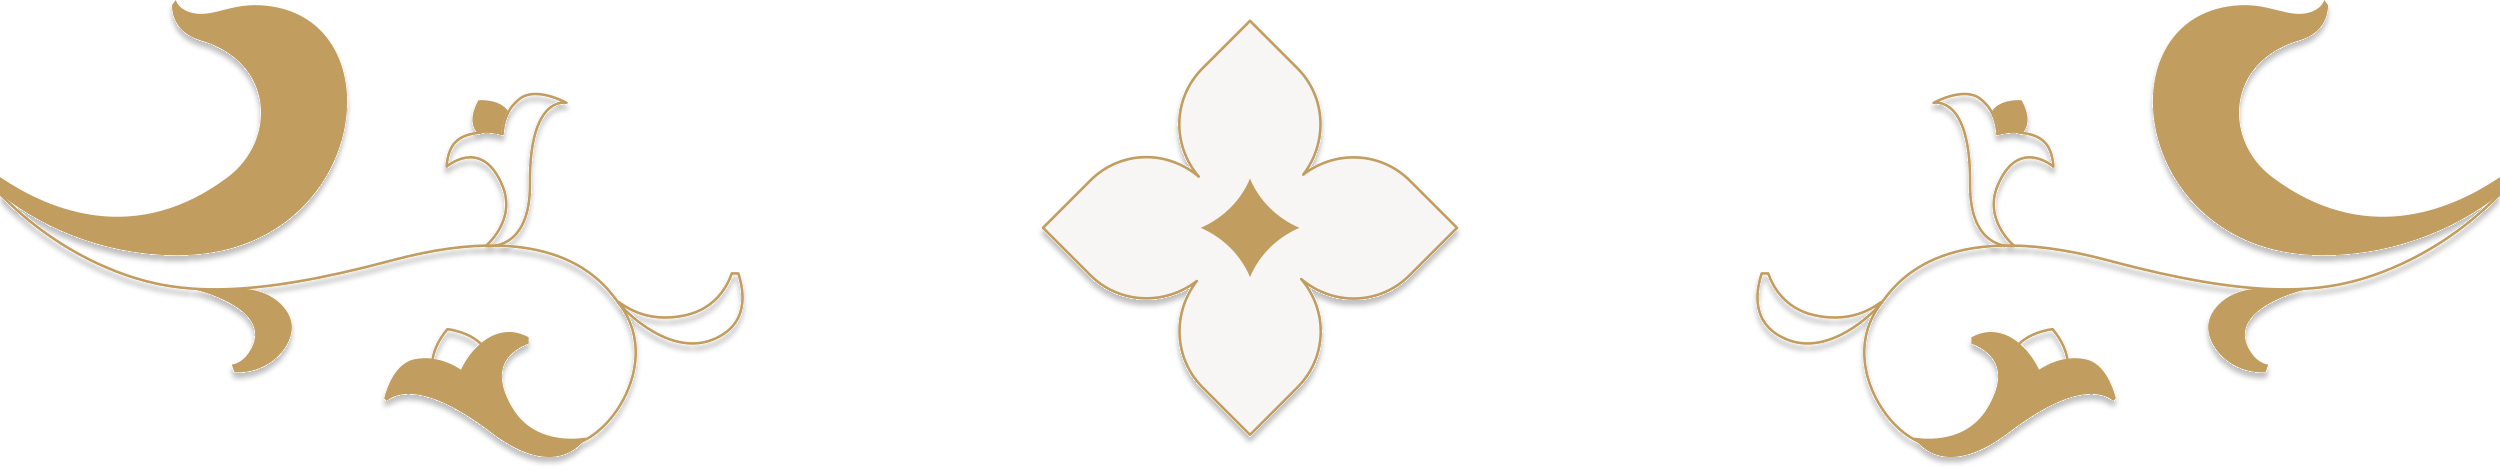
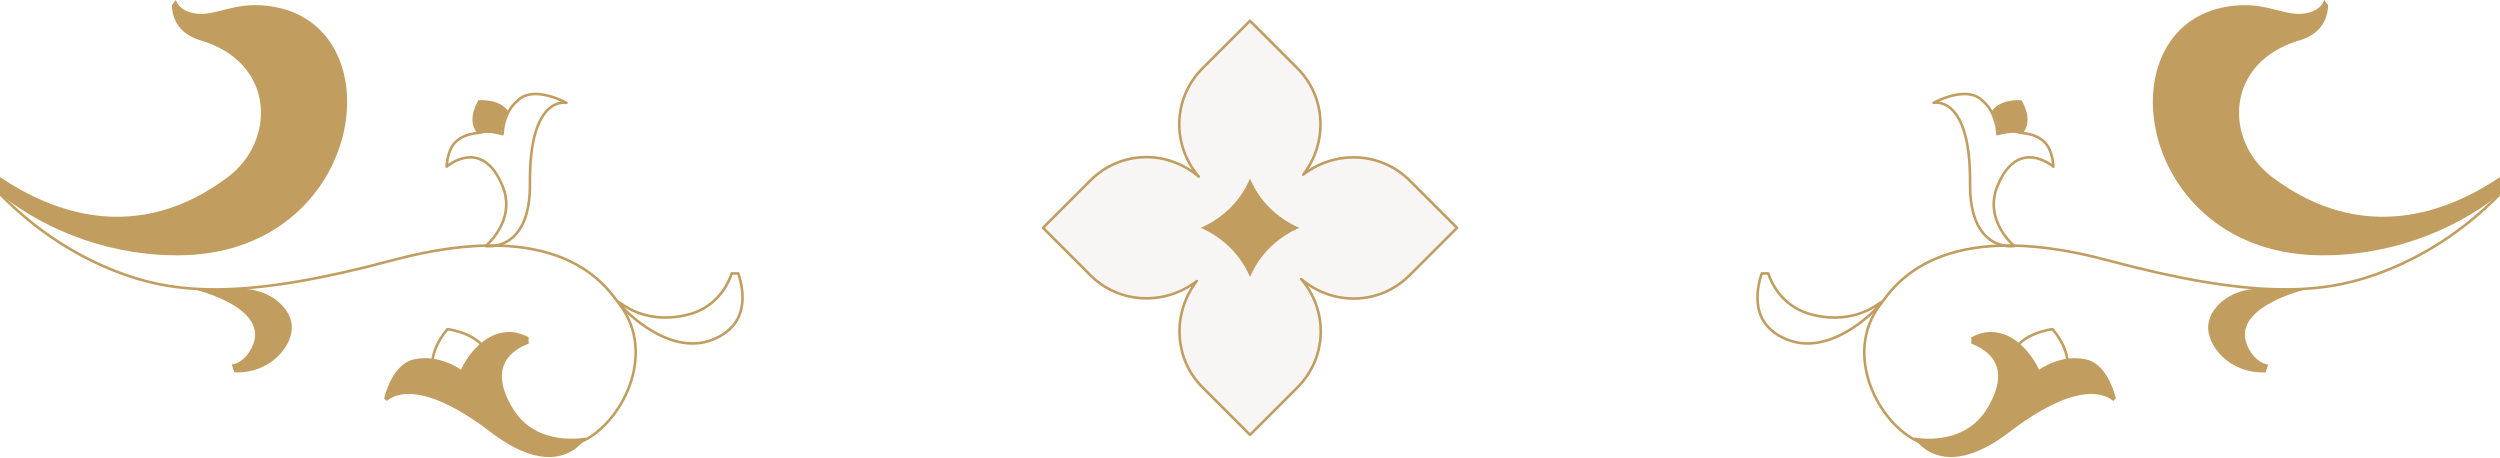
- <svg xmlns="http://www.w3.org/2000/svg" width="1920" height="359" viewBox="0 0 1920 359" fill="none">
-   <g filter="url(#filter0_d_236_8500)">
-     <path d="M333.609 288.791C326.796 271.073 343.686 252.816 343.686 252.816C343.686 252.816 368.657 255.487 375.469 273.205C382.282 290.923 368.043 316.984 368.043 316.984C368.043 316.984 340.422 306.508 333.609 288.791V288.791Z" stroke="#C19D60" stroke-width="2" stroke-linejoin="round" />
-     <path d="M437 342.968C440.403 341.873 443.366 340.622 447 338.969C476.935 325.454 505.108 272.439 476 233.979C466.109 220.888 431.94 164.821 301 199.982C190.509 229.642 137.798 225.773 96 210.981C59.863 198.216 27.506 176.973 0 148.987" stroke="#C19D60" stroke-width="2" stroke-linejoin="round" />
-     <path d="M181 221.98C204.22 219.994 222.271 234.55 224 248.977C225.939 265.297 207.459 287.282 180 285.974L178 279.975C178 279.975 185.193 279.551 191 270.975C214.192 236.893 148 221.98 148 221.98H181Z" fill="#C19D60" />
-     <path d="M377 331.97C429.82 372.316 450 335.969 450 335.969C450 335.969 412.311 343.938 394 313.972C373.431 280.21 395.065 268.031 406 263.976V258.977C401.829 256.884 396.193 254.669 390 254.977C365.995 256.094 354 283.974 354 283.974C354 283.974 337.521 271.676 318 275.975C304.148 279 297.465 296.201 295 305.972L297 307.972C304.78 301.367 326.854 293.736 377 331.97Z" fill="#C19D60" />
-     <path d="M385.116 103.352C385.116 103.352 385.091 94.093 390.147 85.234C390.283 85.371 390.066 85.087 390.147 85.234C383.38 75.468 367.44 76.978 367.44 76.978C367.44 76.978 358.619 90.906 365.387 100.671C365.757 101.197 366.292 102.008 366.708 102.473C368.47 102.276 369.947 101.592 371.635 101.622C378.933 101.648 385.116 103.352 385.116 103.352Z" fill="#C19D60" />
-     <path d="M386 142.987C396.793 169.438 373 188.983 373 188.983C373 188.983 407.476 194.323 407 140.988C406.388 72.32 435 78.993 435 78.993C435 78.993 411.56 65.928 399 75.994C395.694 78.689 392.807 81.74 391 84.993C386.009 93.969 386 102.991 386 102.991C386 102.991 380.312 101.035 373 100.991C371.363 100.947 369.774 101.848 368 101.991C361.432 102.691 354.186 104.139 349 109.99C343.35 116.412 343 127.989 343 127.989C343 127.989 370.218 104.385 386 142.987V142.987Z" stroke="#C19D60" stroke-width="2" stroke-linecap="round" stroke-linejoin="round" />
-     <path d="M562 209.981C558.534 220.125 549.297 236.869 527 241.978C494.073 249.515 476.86 232.201 475 231.979C473.14 231.756 510.869 275.043 547 260.976C576.093 249.576 571.378 223.211 567 209.981H562Z" stroke="#C19D60" stroke-width="2" stroke-linejoin="round" />
-     <path d="M199 4.001C306.147 8.502 285.067 191.327 142 195.982C89.203 197.681 36.872 178.715 0 148.987V135.988C39.629 162.767 105.07 188.549 175 135.988C212.263 107.959 211.269 47.837 154 30.998C134.937 25.373 132.178 11.322 132 4.001L135 0.001C136.213 4.059 140.482 8.344 148 10C163.176 13.324 176.547 3.053 199 4.001Z" fill="#C19D60" />
-     <path d="M1586.39 288.791C1593.2 271.073 1576.32 252.816 1576.32 252.816C1576.32 252.816 1551.34 255.488 1544.53 273.206C1537.72 290.924 1551.96 316.984 1551.96 316.984C1551.96 316.984 1579.58 306.509 1586.39 288.791V288.791Z" stroke="#C19D60" stroke-width="2" stroke-linejoin="round" />
-     <path d="M1483 342.969C1479.6 341.873 1476.63 340.623 1473 338.969C1443.07 325.455 1414.89 272.439 1444 233.979C1453.89 220.888 1488.06 164.821 1619 199.982C1729.49 229.642 1782.2 225.773 1824 210.981C1860.14 198.217 1892.49 176.974 1920 148.987" stroke="#C19D60" stroke-width="2" stroke-linejoin="round" />
-     <path d="M1739 221.981C1715.78 219.994 1697.73 234.551 1696 248.978C1694.06 265.298 1712.54 287.283 1740 285.974L1742 279.975C1742 279.975 1734.81 279.552 1729 270.976C1705.81 236.894 1772 221.981 1772 221.981H1739Z" fill="#C19D60" />
-     <path d="M1543 331.97C1490.18 372.317 1470 335.97 1470 335.97C1470 335.97 1507.69 343.939 1526 313.972C1546.57 280.21 1524.93 268.032 1514 263.977V258.977C1518.17 256.884 1523.81 254.669 1530 254.978C1554 256.094 1566 283.975 1566 283.975C1566 283.975 1582.48 271.677 1602 275.976C1615.85 279.001 1622.53 296.202 1625 305.973L1623 307.973C1615.22 301.367 1593.15 293.737 1543 331.97Z" fill="#C19D60" />
-     <path d="M1534.88 103.353C1534.88 103.353 1534.91 94.094 1529.85 85.234C1529.72 85.371 1529.93 85.087 1529.85 85.234C1536.62 75.468 1552.56 76.979 1552.56 76.979C1552.56 76.979 1561.38 90.906 1554.61 100.672C1554.24 101.197 1553.71 102.009 1553.29 102.473C1551.53 102.276 1550.05 101.592 1548.37 101.622C1541.07 101.648 1534.88 103.353 1534.88 103.353Z" fill="#C19D60" />
-     <path d="M1534 142.988C1523.21 169.438 1547 188.983 1547 188.983C1547 188.983 1512.52 194.324 1513 140.988C1513.61 72.32 1485 78.994 1485 78.994C1485 78.994 1508.44 65.928 1521 75.994C1524.31 78.689 1527.19 81.741 1529 84.993C1533.99 93.969 1534 102.992 1534 102.992C1534 102.992 1539.69 101.035 1547 100.992C1548.64 100.948 1550.23 101.849 1552 101.992C1558.57 102.691 1565.81 104.14 1571 109.991C1576.65 116.413 1577 127.989 1577 127.989C1577 127.989 1549.78 104.385 1534 142.988V142.988Z" stroke="#C19D60" stroke-width="2" stroke-linecap="round" stroke-linejoin="round" />
-     <path d="M1358 209.981C1361.47 220.125 1370.7 236.87 1393 241.978C1425.93 249.516 1443.14 232.202 1445 231.979C1446.86 231.757 1409.13 275.044 1373 260.977C1343.91 249.576 1348.62 223.212 1353 209.981H1358Z" stroke="#C19D60" stroke-width="2" stroke-linejoin="round" />
-     <path d="M1721 4.001C1613.85 8.502 1634.93 191.328 1778 195.983C1830.8 197.681 1883.13 178.716 1920 148.987V135.989C1880.37 162.767 1814.93 188.549 1745 135.989C1707.74 107.96 1708.73 47.837 1766 30.998C1785.06 25.373 1787.82 11.322 1788 4.001L1785 0.001C1783.79 4.06 1779.52 8.344 1772 10.001C1756.82 13.325 1743.45 3.053 1721 4.001Z" fill="#C19D60" />
-     <path d="M996.343 52.339L960 15.999L923.657 52.339C900.584 75.41 899.87 111.268 920.629 135.617C896.198 114.86 860.337 115.574 837.343 138.645L801 174.984L837.343 211.324C859.698 233.677 894.763 234.707 919.114 215.866C900.272 240.215 901.302 275.277 923.657 297.63L960 333.969L996.343 297.63C1019.42 274.559 1020.13 238.701 999.371 214.352C1023.8 235.108 1059.66 234.395 1082.66 211.324L1119 174.984L1082.66 138.645C1060.3 116.292 1025.24 115.262 1000.89 134.103C1019.73 109.754 1018.7 74.692 996.343 52.339Z" fill="#F7F6F5" />
-     <path d="M996.343 52.339L960 15.999L923.657 52.339C900.584 75.41 899.87 111.268 920.629 135.617C896.198 114.86 860.337 115.574 837.343 138.645L801 174.984L837.343 211.324C859.698 233.677 894.763 234.707 919.114 215.866C900.272 240.215 901.302 275.277 923.657 297.63L960 333.969L996.343 297.63C1019.42 274.559 1020.13 238.701 999.371 214.352C1023.8 235.108 1059.66 234.395 1082.66 211.324L1119 174.984L1082.66 138.645C1060.3 116.292 1025.24 115.262 1000.89 134.103C1019.73 109.754 1018.7 74.692 996.343 52.339Z" stroke="#C19D60" stroke-width="2" stroke-miterlimit="10" stroke-linejoin="round" />
-     <path d="M960 212.838C953.058 196.074 939.417 182.495 922.143 174.985C939.417 167.475 953.058 153.896 960 137.131C966.942 153.896 980.583 167.475 997.857 174.985C980.583 182.495 966.942 196.074 960 212.838Z" fill="#C19D60" />
-   </g>
-   <defs>
-     <filter id="filter0_d_236_8500" x="-4.713" y="0.001" width="1929.43" height="359" filterUnits="userSpaceOnUse" color-interpolation-filters="sRGB">
-       <feFlood flood-opacity="0" result="BackgroundImageFix" />
-       <feColorMatrix in="SourceAlpha" type="matrix" values="0 0 0 0 0 0 0 0 0 0 0 0 0 0 0 0 0 0 127 0" result="hardAlpha" />
-       <feOffset dy="4" />
-       <feGaussianBlur stdDeviation="2" />
-       <feComposite in2="hardAlpha" operator="out" />
-       <feColorMatrix type="matrix" values="0 0 0 0 0 0 0 0 0 0 0 0 0 0 0 0 0 0 0.25 0" />
-       <feBlend mode="normal" in2="BackgroundImageFix" result="effect1_dropShadow_236_8500" />
-       <feBlend mode="normal" in="SourceGraphic" in2="effect1_dropShadow_236_8500" result="shape" />
-     </filter>
-   </defs>
+ <svg xmlns="http://www.w3.org/2000/svg" width="1920" height="351" viewBox="0 0 1920 351" fill="none">
+   <path d="M333.608 288.789C326.795 271.071 343.685 252.814 343.685 252.814C343.685 252.814 368.656 255.486 375.468 273.204C382.281 290.922 368.042 316.982 368.042 316.982C368.042 316.982 340.421 306.507 333.608 288.789V288.789Z" stroke="#C19D60" stroke-width="2" stroke-linejoin="round" />
+   <path d="M436.999 342.967C440.402 341.871 443.365 340.621 446.999 338.967C476.934 325.453 505.107 272.437 475.999 233.977C466.108 220.887 431.939 164.819 300.999 199.981C190.508 229.64 137.797 225.771 95.999 210.979C59.862 198.215 27.505 176.972 -0.001 148.985" stroke="#C19D60" stroke-width="2" stroke-linejoin="round" />
+   <path d="M180.999 221.979C204.219 219.992 222.27 234.549 223.999 248.976C225.938 265.296 207.458 287.281 179.999 285.973L177.999 279.973C177.999 279.973 185.192 279.55 190.999 270.974C214.191 236.892 147.999 221.979 147.999 221.979H180.999Z" fill="#C19D60" />
+   <path d="M376.999 331.969C429.819 372.315 449.999 335.969 449.999 335.969C449.999 335.969 412.31 343.938 393.999 313.971C373.43 280.209 395.064 268.03 405.999 263.975V258.976C401.828 256.883 396.192 254.668 389.999 254.976C365.994 256.093 353.999 283.973 353.999 283.973C353.999 283.973 337.52 271.675 317.999 275.974C304.147 278.999 297.464 296.2 294.999 305.971L296.999 307.971C304.779 301.366 326.853 293.735 376.999 331.969Z" fill="#C19D60" />
+   <path d="M385.115 103.351C385.115 103.351 385.09 94.092 390.146 85.233C390.282 85.37 390.065 85.086 390.146 85.233C383.379 75.467 367.439 76.978 367.439 76.978C367.439 76.978 358.618 90.905 365.386 100.67C365.756 101.196 366.291 102.007 366.707 102.472C368.469 102.275 369.946 101.591 371.634 101.621C378.932 101.647 385.115 103.351 385.115 103.351Z" fill="#C19D60" />
+   <path d="M385.999 142.986C396.792 169.436 372.999 188.982 372.999 188.982C372.999 188.982 407.475 194.322 406.999 140.986C406.387 72.318 434.999 78.992 434.999 78.992C434.999 78.992 411.559 65.926 398.999 75.992C395.693 78.687 392.806 81.739 390.999 84.991C386.008 93.967 385.999 102.99 385.999 102.99C385.999 102.99 380.311 101.033 372.999 100.99C371.362 100.946 369.773 101.847 367.999 101.99C361.431 102.689 354.185 104.138 348.999 109.989C343.349 116.411 342.999 127.987 342.999 127.987C342.999 127.987 370.217 104.384 385.999 142.986V142.986Z" stroke="#C19D60" stroke-width="2" stroke-linecap="round" stroke-linejoin="round" />
+   <path d="M561.999 209.979C558.533 220.123 549.297 236.868 526.999 241.976C494.072 249.514 476.859 232.2 474.999 231.977C473.139 231.755 510.868 275.042 546.999 260.975C576.092 249.574 571.377 223.21 566.999 209.979H561.999Z" stroke="#C19D60" stroke-width="2" stroke-linejoin="round" />
+   <path d="M198.999 3.999C306.146 8.5 285.066 191.325 141.999 195.98C89.202 197.679 36.871 178.713 -0.001 148.985V135.986C39.628 162.765 105.069 188.547 174.999 135.986C212.262 107.957 211.268 47.835 153.999 30.996C134.936 25.371 132.177 11.32 131.999 3.999L134.999 -0.001C136.212 4.057 140.481 8.342 147.999 9.998C163.175 13.322 176.546 3.051 198.999 3.999Z" fill="#C19D60" />
+   <path d="M1586.39 288.791C1593.21 271.073 1576.32 252.816 1576.32 252.816C1576.32 252.816 1551.35 255.488 1544.53 273.206C1537.72 290.924 1551.96 316.984 1551.96 316.984C1551.96 316.984 1579.58 306.509 1586.39 288.791V288.791Z" stroke="#C19D60" stroke-width="2" stroke-linejoin="round" />
+   <path d="M1483 342.969C1479.6 341.873 1476.64 340.623 1473 338.969C1443.07 325.455 1414.89 272.439 1444 233.979C1453.89 220.888 1488.06 164.821 1619 199.982C1729.49 229.642 1782.2 225.773 1824 210.981C1860.14 198.217 1892.5 176.974 1920 148.987" stroke="#C19D60" stroke-width="2" stroke-linejoin="round" />
+   <path d="M1739 221.981C1715.78 219.994 1697.73 234.551 1696 248.978C1694.06 265.298 1712.54 287.283 1740 285.974L1742 279.975C1742 279.975 1734.81 279.552 1729 270.976C1705.81 236.894 1772 221.981 1772 221.981H1739Z" fill="#C19D60" />
+   <path d="M1543 331.971C1490.18 372.317 1470 335.97 1470 335.97C1470 335.97 1507.69 343.939 1526 313.973C1546.57 280.211 1524.94 268.032 1514 263.977V258.978C1518.17 256.885 1523.81 254.67 1530 254.978C1554.01 256.095 1566 283.975 1566 283.975C1566 283.975 1582.48 271.677 1602 275.976C1615.85 279.001 1622.54 296.202 1625 305.973L1623 307.973C1615.22 301.368 1593.15 293.737 1543 331.971Z" fill="#C19D60" />
+   <path d="M1534.89 103.353C1534.89 103.353 1534.91 94.094 1529.85 85.235C1529.72 85.372 1529.94 85.088 1529.85 85.235C1536.62 75.469 1552.56 76.979 1552.56 76.979C1552.56 76.979 1561.38 90.906 1554.62 100.672C1554.25 101.198 1553.71 102.009 1553.29 102.474C1551.53 102.276 1550.06 101.593 1548.37 101.623C1541.07 101.649 1534.89 103.353 1534.89 103.353Z" fill="#C19D60" />
+   <path d="M1534 142.988C1523.21 169.438 1547 188.983 1547 188.983C1547 188.983 1512.53 194.324 1513 140.988C1513.61 72.32 1485 78.994 1485 78.994C1485 78.994 1508.44 65.928 1521 75.994C1524.31 78.689 1527.2 81.741 1529 84.993C1533.99 93.969 1534 102.992 1534 102.992C1534 102.992 1539.69 101.035 1547 100.992C1548.64 100.948 1550.23 101.849 1552 101.992C1558.57 102.691 1565.82 104.14 1571 109.991C1576.65 116.413 1577 127.989 1577 127.989C1577 127.989 1549.78 104.385 1534 142.988V142.988Z" stroke="#C19D60" stroke-width="2" stroke-linecap="round" stroke-linejoin="round" />
+   <path d="M1358 209.981C1361.47 220.125 1370.7 236.87 1393 241.978C1425.93 249.516 1443.14 232.202 1445 231.979C1446.86 231.757 1409.13 275.044 1373 260.977C1343.91 249.576 1348.62 223.212 1353 209.981H1358Z" stroke="#C19D60" stroke-width="2" stroke-linejoin="round" />
+   <path d="M1721 4.001C1613.85 8.502 1634.93 191.327 1778 195.982C1830.8 197.681 1883.13 178.715 1920 148.987V135.988C1880.37 162.767 1814.93 188.549 1745 135.988C1707.74 107.959 1708.73 47.837 1766 30.998C1785.07 25.373 1787.82 11.322 1788 4.001L1785 0.001C1783.79 4.059 1779.52 8.344 1772 10C1756.83 13.324 1743.45 3.053 1721 4.001Z" fill="#C19D60" />
+   <path d="M996.343 52.338L960 15.999L923.657 52.338C900.584 75.41 899.87 111.268 920.629 135.616C896.198 114.86 860.337 115.573 837.343 138.645L801 174.984L837.343 211.323C859.698 233.676 894.763 234.706 919.114 215.866C900.272 240.214 901.302 275.277 923.657 297.629L960 333.969L996.343 297.629C1019.42 274.558 1020.13 238.7 999.371 214.352C1023.8 235.108 1059.66 234.395 1082.66 211.323L1119 174.984L1082.66 138.645C1060.3 116.292 1025.24 115.262 1000.89 134.102C1019.73 109.753 1018.7 74.691 996.343 52.338Z" fill="#F7F6F5" />
+   <path d="M996.343 52.338L960 15.999L923.657 52.338C900.584 75.41 899.87 111.268 920.629 135.616C896.198 114.86 860.337 115.573 837.343 138.645L801 174.984L837.343 211.323C859.698 233.676 894.763 234.706 919.114 215.866C900.272 240.214 901.302 275.277 923.657 297.629L960 333.969L996.343 297.629C1019.42 274.558 1020.13 238.7 999.371 214.352C1023.8 235.108 1059.66 234.395 1082.66 211.323L1119 174.984L1082.66 138.645C1060.3 116.292 1025.24 115.262 1000.89 134.102C1019.73 109.753 1018.7 74.691 996.343 52.338Z" stroke="#C19D60" stroke-width="2" stroke-miterlimit="10" stroke-linejoin="round" />
+   <path d="M960 212.838C953.058 196.073 939.416 182.494 922.143 174.984C939.416 167.474 953.058 153.896 960 137.131C966.942 153.896 980.583 167.474 997.857 174.984C980.583 182.494 966.942 196.073 960 212.838Z" fill="#C19D60" />
</svg>
